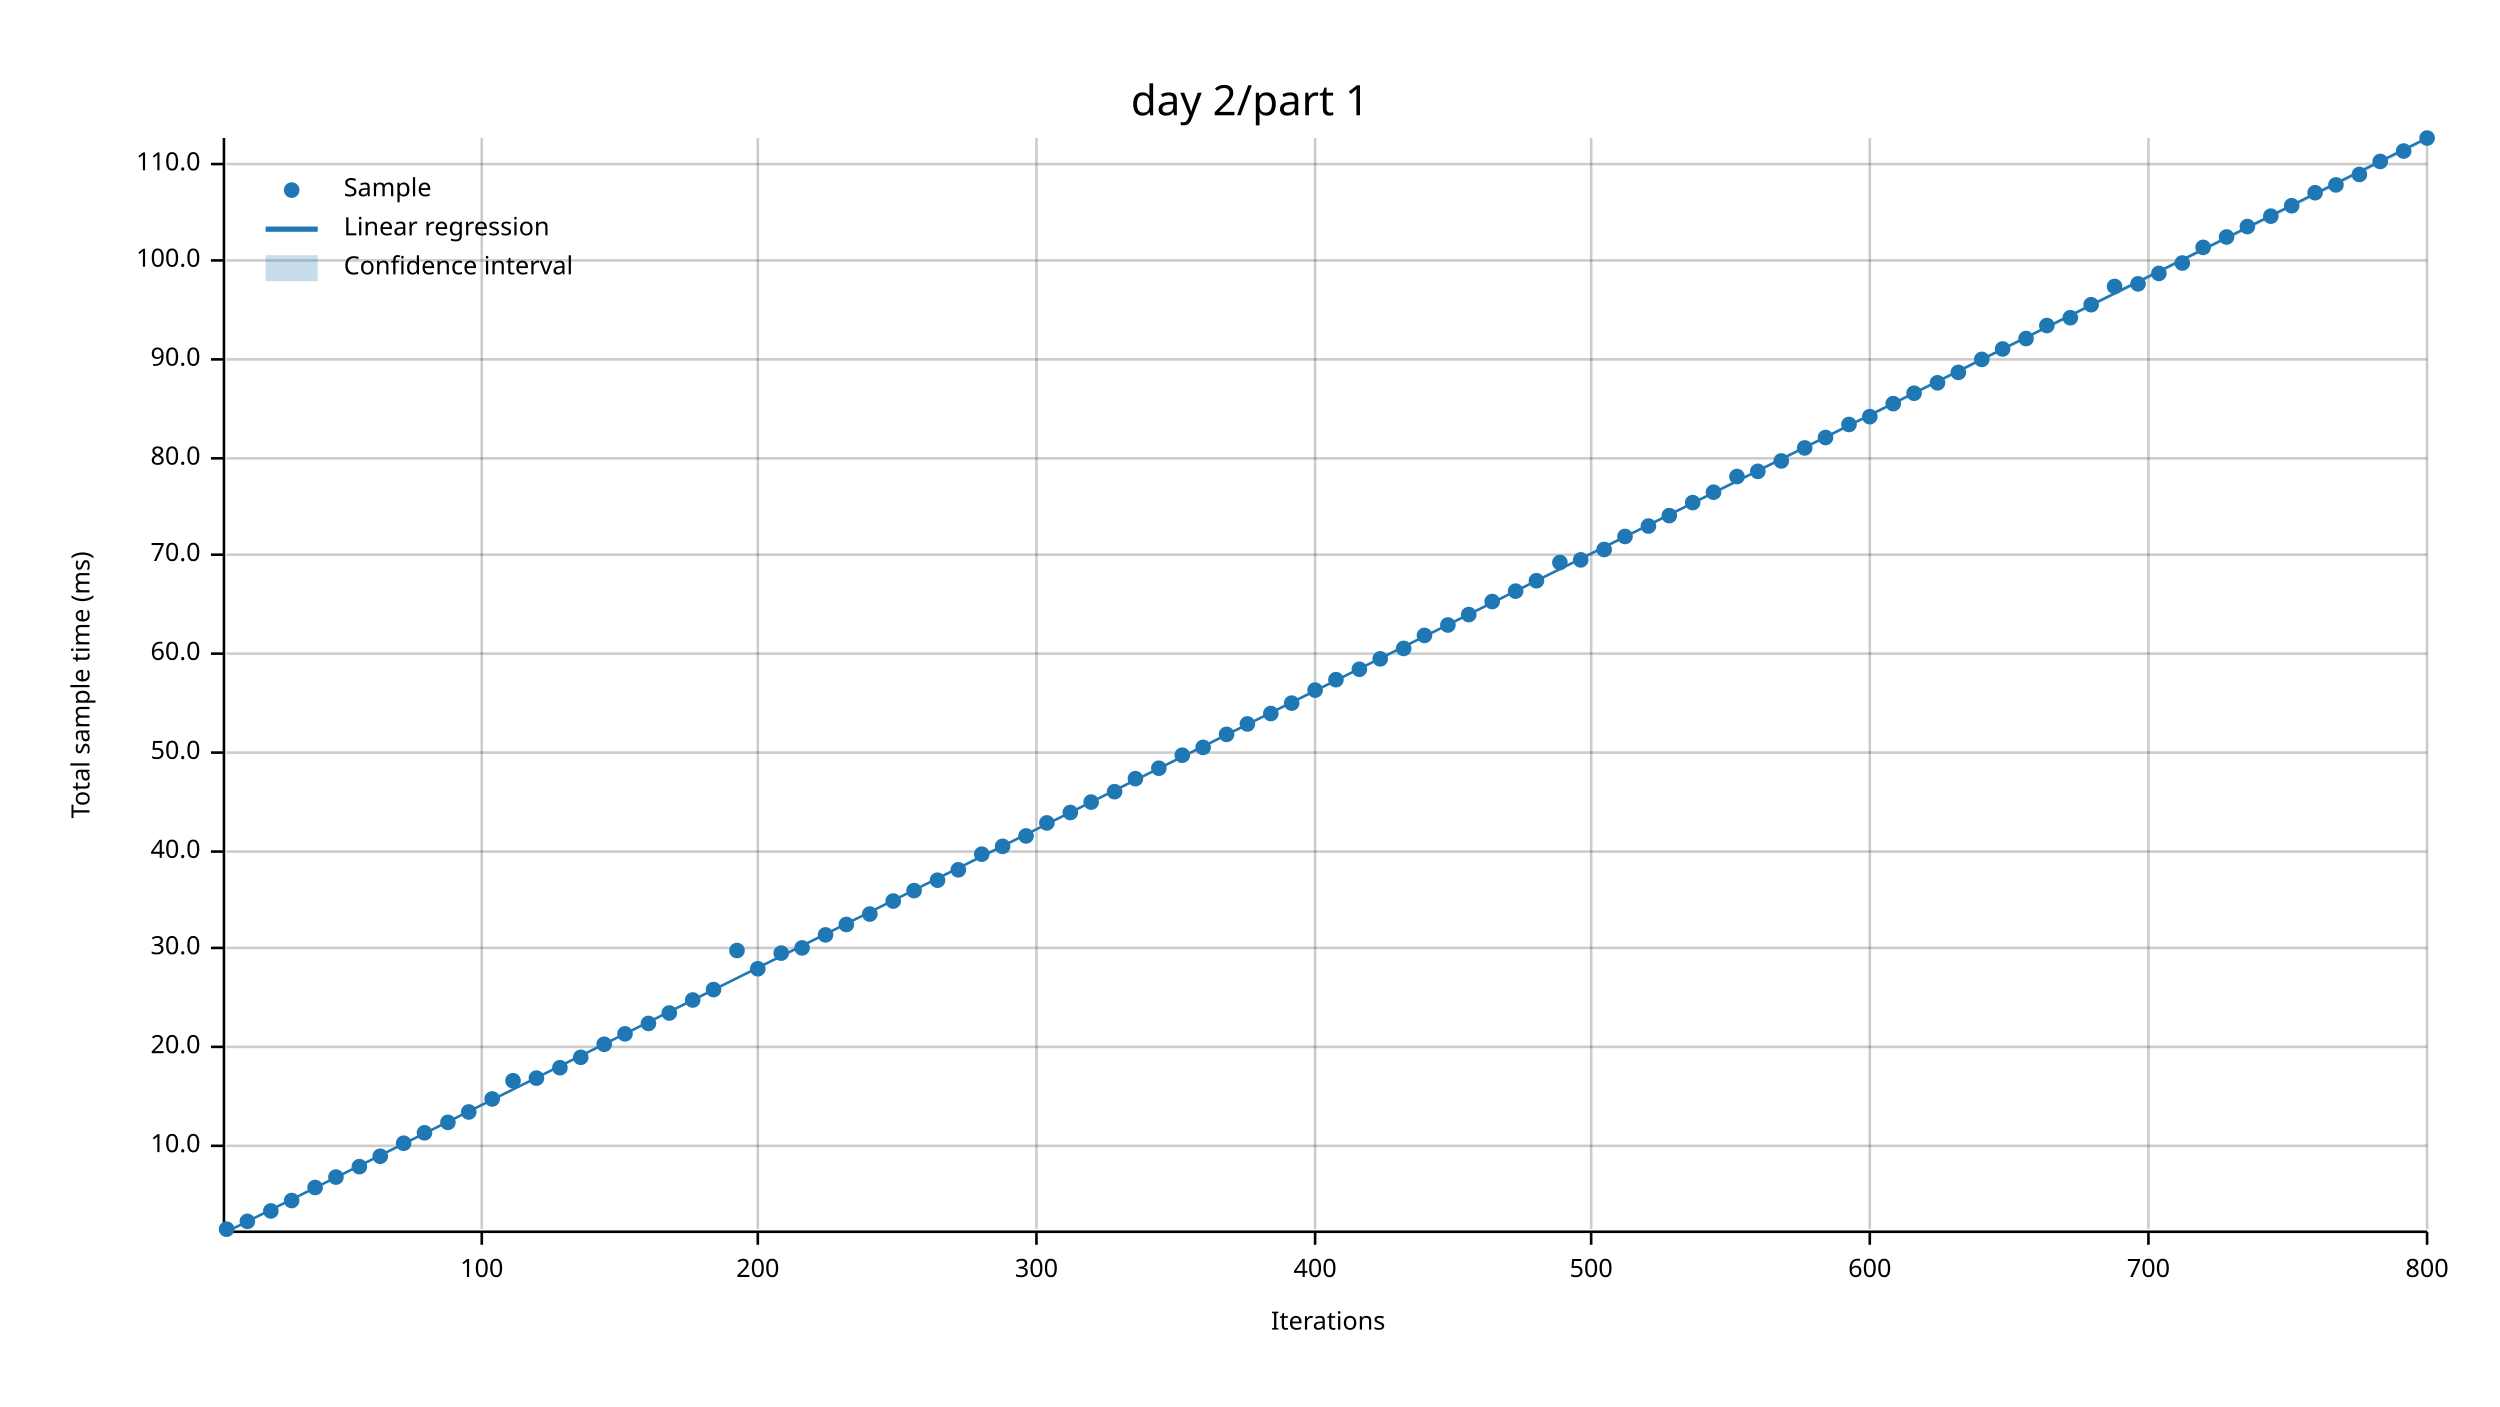
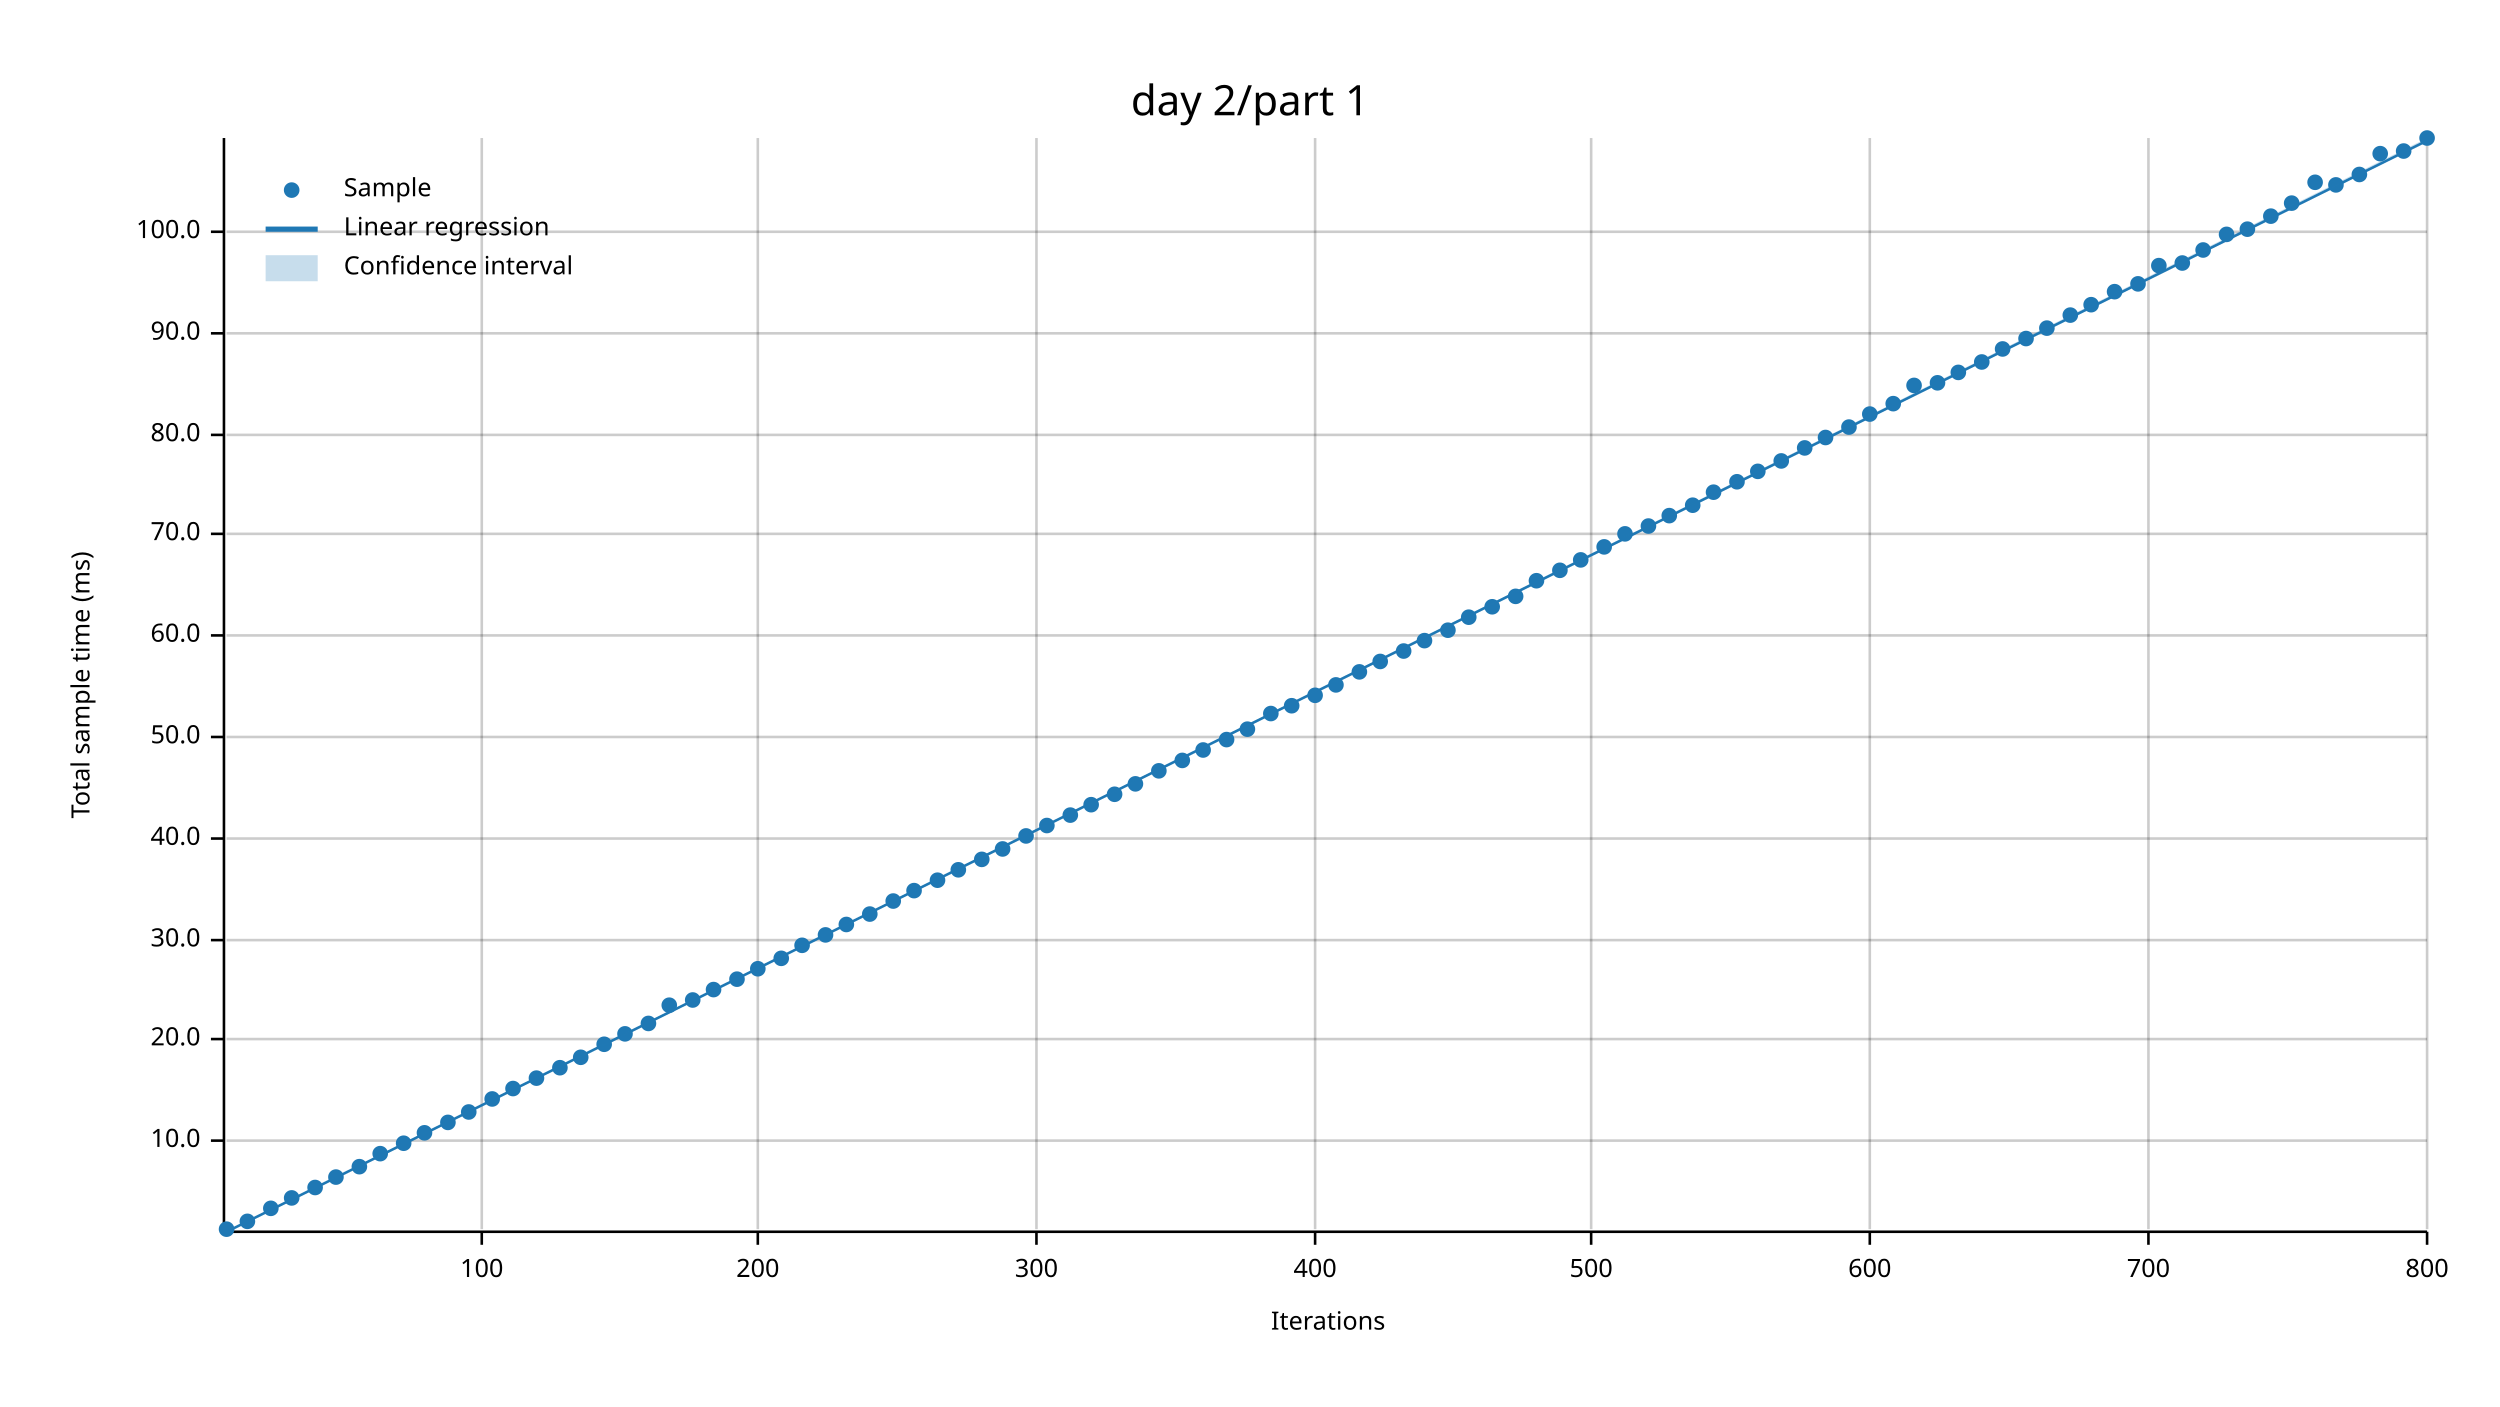
<svg xmlns="http://www.w3.org/2000/svg" width="960" height="540" viewBox="0 0 960 540">
  <text x="480" y="32" dy="0.76em" text-anchor="middle" font-family="sans-serif" font-size="16.129" opacity="1" fill="#000000">
day 2/part 1
</text>
  <text x="27" y="263" dy="0.76em" text-anchor="middle" font-family="sans-serif" font-size="9.677" opacity="1" fill="#000000" transform="rotate(270, 27, 263)">
Total sample time (ms)
</text>
  <text x="510" y="513" dy="-0.5ex" text-anchor="middle" font-family="sans-serif" font-size="9.677" opacity="1" fill="#000000">
Iterations
</text>
  <line opacity="0.2" stroke="#000000" stroke-width="1" x1="185" y1="472" x2="185" y2="53" />
  <line opacity="0.2" stroke="#000000" stroke-width="1" x1="291" y1="472" x2="291" y2="53" />
  <line opacity="0.2" stroke="#000000" stroke-width="1" x1="398" y1="472" x2="398" y2="53" />
  <line opacity="0.2" stroke="#000000" stroke-width="1" x1="505" y1="472" x2="505" y2="53" />
  <line opacity="0.2" stroke="#000000" stroke-width="1" x1="611" y1="472" x2="611" y2="53" />
  <line opacity="0.2" stroke="#000000" stroke-width="1" x1="718" y1="472" x2="718" y2="53" />
  <line opacity="0.2" stroke="#000000" stroke-width="1" x1="825" y1="472" x2="825" y2="53" />
  <line opacity="0.2" stroke="#000000" stroke-width="1" x1="932" y1="472" x2="932" y2="53" />
-   <line opacity="0.2" stroke="#000000" stroke-width="1" x1="87" y1="440" x2="932" y2="440" />
-   <line opacity="0.2" stroke="#000000" stroke-width="1" x1="87" y1="402" x2="932" y2="402" />
-   <line opacity="0.2" stroke="#000000" stroke-width="1" x1="87" y1="364" x2="932" y2="364" />
-   <line opacity="0.2" stroke="#000000" stroke-width="1" x1="87" y1="327" x2="932" y2="327" />
-   <line opacity="0.2" stroke="#000000" stroke-width="1" x1="87" y1="289" x2="932" y2="289" />
-   <line opacity="0.2" stroke="#000000" stroke-width="1" x1="87" y1="251" x2="932" y2="251" />
-   <line opacity="0.2" stroke="#000000" stroke-width="1" x1="87" y1="213" x2="932" y2="213" />
-   <line opacity="0.2" stroke="#000000" stroke-width="1" x1="87" y1="176" x2="932" y2="176" />
-   <line opacity="0.2" stroke="#000000" stroke-width="1" x1="87" y1="138" x2="932" y2="138" />
-   <line opacity="0.2" stroke="#000000" stroke-width="1" x1="87" y1="100" x2="932" y2="100" />
-   <line opacity="0.2" stroke="#000000" stroke-width="1" x1="87" y1="63" x2="932" y2="63" />
+   <line opacity="0.2" stroke="#000000" stroke-width="1" x1="87" y1="438" x2="932" y2="438" />
+   <line opacity="0.2" stroke="#000000" stroke-width="1" x1="87" y1="399" x2="932" y2="399" />
+   <line opacity="0.2" stroke="#000000" stroke-width="1" x1="87" y1="361" x2="932" y2="361" />
+   <line opacity="0.2" stroke="#000000" stroke-width="1" x1="87" y1="322" x2="932" y2="322" />
+   <line opacity="0.2" stroke="#000000" stroke-width="1" x1="87" y1="283" x2="932" y2="283" />
+   <line opacity="0.2" stroke="#000000" stroke-width="1" x1="87" y1="244" x2="932" y2="244" />
+   <line opacity="0.2" stroke="#000000" stroke-width="1" x1="87" y1="205" x2="932" y2="205" />
+   <line opacity="0.2" stroke="#000000" stroke-width="1" x1="87" y1="167" x2="932" y2="167" />
+   <line opacity="0.2" stroke="#000000" stroke-width="1" x1="87" y1="128" x2="932" y2="128" />
+   <line opacity="0.2" stroke="#000000" stroke-width="1" x1="87" y1="89" x2="932" y2="89" />
  <polyline fill="none" opacity="1" stroke="#000000" stroke-width="1" points="86,53 86,472 " />
-   <text x="77" y="440" dy="0.5ex" text-anchor="end" font-family="sans-serif" font-size="9.677" opacity="1" fill="#000000">
+   <text x="77" y="438" dy="0.5ex" text-anchor="end" font-family="sans-serif" font-size="9.677" opacity="1" fill="#000000">
10.0
</text>
-   <polyline fill="none" opacity="1" stroke="#000000" stroke-width="1" points="81,440 86,440 " />
-   <text x="77" y="402" dy="0.5ex" text-anchor="end" font-family="sans-serif" font-size="9.677" opacity="1" fill="#000000">
+   <polyline fill="none" opacity="1" stroke="#000000" stroke-width="1" points="81,438 86,438 " />
+   <text x="77" y="399" dy="0.5ex" text-anchor="end" font-family="sans-serif" font-size="9.677" opacity="1" fill="#000000">
20.0
</text>
-   <polyline fill="none" opacity="1" stroke="#000000" stroke-width="1" points="81,402 86,402 " />
-   <text x="77" y="364" dy="0.5ex" text-anchor="end" font-family="sans-serif" font-size="9.677" opacity="1" fill="#000000">
+   <polyline fill="none" opacity="1" stroke="#000000" stroke-width="1" points="81,399 86,399 " />
+   <text x="77" y="361" dy="0.5ex" text-anchor="end" font-family="sans-serif" font-size="9.677" opacity="1" fill="#000000">
30.0
</text>
-   <polyline fill="none" opacity="1" stroke="#000000" stroke-width="1" points="81,364 86,364 " />
-   <text x="77" y="327" dy="0.5ex" text-anchor="end" font-family="sans-serif" font-size="9.677" opacity="1" fill="#000000">
+   <polyline fill="none" opacity="1" stroke="#000000" stroke-width="1" points="81,361 86,361 " />
+   <text x="77" y="322" dy="0.5ex" text-anchor="end" font-family="sans-serif" font-size="9.677" opacity="1" fill="#000000">
40.0
</text>
-   <polyline fill="none" opacity="1" stroke="#000000" stroke-width="1" points="81,327 86,327 " />
-   <text x="77" y="289" dy="0.5ex" text-anchor="end" font-family="sans-serif" font-size="9.677" opacity="1" fill="#000000">
+   <polyline fill="none" opacity="1" stroke="#000000" stroke-width="1" points="81,322 86,322 " />
+   <text x="77" y="283" dy="0.5ex" text-anchor="end" font-family="sans-serif" font-size="9.677" opacity="1" fill="#000000">
50.0
</text>
-   <polyline fill="none" opacity="1" stroke="#000000" stroke-width="1" points="81,289 86,289 " />
-   <text x="77" y="251" dy="0.5ex" text-anchor="end" font-family="sans-serif" font-size="9.677" opacity="1" fill="#000000">
+   <polyline fill="none" opacity="1" stroke="#000000" stroke-width="1" points="81,283 86,283 " />
+   <text x="77" y="244" dy="0.5ex" text-anchor="end" font-family="sans-serif" font-size="9.677" opacity="1" fill="#000000">
60.0
</text>
-   <polyline fill="none" opacity="1" stroke="#000000" stroke-width="1" points="81,251 86,251 " />
-   <text x="77" y="213" dy="0.5ex" text-anchor="end" font-family="sans-serif" font-size="9.677" opacity="1" fill="#000000">
+   <polyline fill="none" opacity="1" stroke="#000000" stroke-width="1" points="81,244 86,244 " />
+   <text x="77" y="205" dy="0.5ex" text-anchor="end" font-family="sans-serif" font-size="9.677" opacity="1" fill="#000000">
70.0
</text>
-   <polyline fill="none" opacity="1" stroke="#000000" stroke-width="1" points="81,213 86,213 " />
-   <text x="77" y="176" dy="0.5ex" text-anchor="end" font-family="sans-serif" font-size="9.677" opacity="1" fill="#000000">
+   <polyline fill="none" opacity="1" stroke="#000000" stroke-width="1" points="81,205 86,205 " />
+   <text x="77" y="167" dy="0.5ex" text-anchor="end" font-family="sans-serif" font-size="9.677" opacity="1" fill="#000000">
80.0
</text>
-   <polyline fill="none" opacity="1" stroke="#000000" stroke-width="1" points="81,176 86,176 " />
-   <text x="77" y="138" dy="0.5ex" text-anchor="end" font-family="sans-serif" font-size="9.677" opacity="1" fill="#000000">
+   <polyline fill="none" opacity="1" stroke="#000000" stroke-width="1" points="81,167 86,167 " />
+   <text x="77" y="128" dy="0.5ex" text-anchor="end" font-family="sans-serif" font-size="9.677" opacity="1" fill="#000000">
90.0
</text>
-   <polyline fill="none" opacity="1" stroke="#000000" stroke-width="1" points="81,138 86,138 " />
-   <text x="77" y="100" dy="0.5ex" text-anchor="end" font-family="sans-serif" font-size="9.677" opacity="1" fill="#000000">
+   <polyline fill="none" opacity="1" stroke="#000000" stroke-width="1" points="81,128 86,128 " />
+   <text x="77" y="89" dy="0.5ex" text-anchor="end" font-family="sans-serif" font-size="9.677" opacity="1" fill="#000000">
100.0
</text>
-   <polyline fill="none" opacity="1" stroke="#000000" stroke-width="1" points="81,100 86,100 " />
-   <text x="77" y="63" dy="0.5ex" text-anchor="end" font-family="sans-serif" font-size="9.677" opacity="1" fill="#000000">
- 110.0
- </text>
-   <polyline fill="none" opacity="1" stroke="#000000" stroke-width="1" points="81,63 86,63 " />
+   <polyline fill="none" opacity="1" stroke="#000000" stroke-width="1" points="81,89 86,89 " />
  <polyline fill="none" opacity="1" stroke="#000000" stroke-width="1" points="87,473 932,473 " />
  <text x="185" y="483" dy="0.76em" text-anchor="middle" font-family="sans-serif" font-size="9.677" opacity="1" fill="#000000">
100
</text>
  <polyline fill="none" opacity="1" stroke="#000000" stroke-width="1" points="185,473 185,478 " />
  <text x="291" y="483" dy="0.76em" text-anchor="middle" font-family="sans-serif" font-size="9.677" opacity="1" fill="#000000">
200
</text>
  <polyline fill="none" opacity="1" stroke="#000000" stroke-width="1" points="291,473 291,478 " />
  <text x="398" y="483" dy="0.76em" text-anchor="middle" font-family="sans-serif" font-size="9.677" opacity="1" fill="#000000">
300
</text>
  <polyline fill="none" opacity="1" stroke="#000000" stroke-width="1" points="398,473 398,478 " />
  <text x="505" y="483" dy="0.76em" text-anchor="middle" font-family="sans-serif" font-size="9.677" opacity="1" fill="#000000">
400
</text>
  <polyline fill="none" opacity="1" stroke="#000000" stroke-width="1" points="505,473 505,478 " />
  <text x="611" y="483" dy="0.76em" text-anchor="middle" font-family="sans-serif" font-size="9.677" opacity="1" fill="#000000">
500
</text>
  <polyline fill="none" opacity="1" stroke="#000000" stroke-width="1" points="611,473 611,478 " />
  <text x="718" y="483" dy="0.76em" text-anchor="middle" font-family="sans-serif" font-size="9.677" opacity="1" fill="#000000">
600
</text>
  <polyline fill="none" opacity="1" stroke="#000000" stroke-width="1" points="718,473 718,478 " />
  <text x="825" y="483" dy="0.76em" text-anchor="middle" font-family="sans-serif" font-size="9.677" opacity="1" fill="#000000">
700
</text>
  <polyline fill="none" opacity="1" stroke="#000000" stroke-width="1" points="825,473 825,478 " />
  <text x="932" y="483" dy="0.76em" text-anchor="middle" font-family="sans-serif" font-size="9.677" opacity="1" fill="#000000">
800
</text>
  <polyline fill="none" opacity="1" stroke="#000000" stroke-width="1" points="932,473 932,478 " />
  <circle cx="87" cy="472" r="3" opacity="1" fill="#1F78B4" stroke="none" stroke-width="1" />
  <circle cx="95" cy="469" r="3" opacity="1" fill="#1F78B4" stroke="none" stroke-width="1" />
-   <circle cx="104" cy="465" r="3" opacity="1" fill="#1F78B4" stroke="none" stroke-width="1" />
-   <circle cx="112" cy="461" r="3" opacity="1" fill="#1F78B4" stroke="none" stroke-width="1" />
+   <circle cx="104" cy="464" r="3" opacity="1" fill="#1F78B4" stroke="none" stroke-width="1" />
+   <circle cx="112" cy="460" r="3" opacity="1" fill="#1F78B4" stroke="none" stroke-width="1" />
  <circle cx="121" cy="456" r="3" opacity="1" fill="#1F78B4" stroke="none" stroke-width="1" />
  <circle cx="129" cy="452" r="3" opacity="1" fill="#1F78B4" stroke="none" stroke-width="1" />
  <circle cx="138" cy="448" r="3" opacity="1" fill="#1F78B4" stroke="none" stroke-width="1" />
-   <circle cx="146" cy="444" r="3" opacity="1" fill="#1F78B4" stroke="none" stroke-width="1" />
+   <circle cx="146" cy="443" r="3" opacity="1" fill="#1F78B4" stroke="none" stroke-width="1" />
  <circle cx="155" cy="439" r="3" opacity="1" fill="#1F78B4" stroke="none" stroke-width="1" />
  <circle cx="163" cy="435" r="3" opacity="1" fill="#1F78B4" stroke="none" stroke-width="1" />
  <circle cx="172" cy="431" r="3" opacity="1" fill="#1F78B4" stroke="none" stroke-width="1" />
  <circle cx="180" cy="427" r="3" opacity="1" fill="#1F78B4" stroke="none" stroke-width="1" />
  <circle cx="189" cy="422" r="3" opacity="1" fill="#1F78B4" stroke="none" stroke-width="1" />
-   <circle cx="197" cy="415" r="3" opacity="1" fill="#1F78B4" stroke="none" stroke-width="1" />
+   <circle cx="197" cy="418" r="3" opacity="1" fill="#1F78B4" stroke="none" stroke-width="1" />
  <circle cx="206" cy="414" r="3" opacity="1" fill="#1F78B4" stroke="none" stroke-width="1" />
  <circle cx="215" cy="410" r="3" opacity="1" fill="#1F78B4" stroke="none" stroke-width="1" />
  <circle cx="223" cy="406" r="3" opacity="1" fill="#1F78B4" stroke="none" stroke-width="1" />
  <circle cx="232" cy="401" r="3" opacity="1" fill="#1F78B4" stroke="none" stroke-width="1" />
  <circle cx="240" cy="397" r="3" opacity="1" fill="#1F78B4" stroke="none" stroke-width="1" />
  <circle cx="249" cy="393" r="3" opacity="1" fill="#1F78B4" stroke="none" stroke-width="1" />
-   <circle cx="257" cy="389" r="3" opacity="1" fill="#1F78B4" stroke="none" stroke-width="1" />
+   <circle cx="257" cy="386" r="3" opacity="1" fill="#1F78B4" stroke="none" stroke-width="1" />
  <circle cx="266" cy="384" r="3" opacity="1" fill="#1F78B4" stroke="none" stroke-width="1" />
  <circle cx="274" cy="380" r="3" opacity="1" fill="#1F78B4" stroke="none" stroke-width="1" />
-   <circle cx="283" cy="365" r="3" opacity="1" fill="#1F78B4" stroke="none" stroke-width="1" />
+   <circle cx="283" cy="376" r="3" opacity="1" fill="#1F78B4" stroke="none" stroke-width="1" />
  <circle cx="291" cy="372" r="3" opacity="1" fill="#1F78B4" stroke="none" stroke-width="1" />
-   <circle cx="300" cy="366" r="3" opacity="1" fill="#1F78B4" stroke="none" stroke-width="1" />
-   <circle cx="308" cy="364" r="3" opacity="1" fill="#1F78B4" stroke="none" stroke-width="1" />
+   <circle cx="300" cy="368" r="3" opacity="1" fill="#1F78B4" stroke="none" stroke-width="1" />
+   <circle cx="308" cy="363" r="3" opacity="1" fill="#1F78B4" stroke="none" stroke-width="1" />
  <circle cx="317" cy="359" r="3" opacity="1" fill="#1F78B4" stroke="none" stroke-width="1" />
  <circle cx="325" cy="355" r="3" opacity="1" fill="#1F78B4" stroke="none" stroke-width="1" />
  <circle cx="334" cy="351" r="3" opacity="1" fill="#1F78B4" stroke="none" stroke-width="1" />
  <circle cx="343" cy="346" r="3" opacity="1" fill="#1F78B4" stroke="none" stroke-width="1" />
  <circle cx="351" cy="342" r="3" opacity="1" fill="#1F78B4" stroke="none" stroke-width="1" />
  <circle cx="360" cy="338" r="3" opacity="1" fill="#1F78B4" stroke="none" stroke-width="1" />
  <circle cx="368" cy="334" r="3" opacity="1" fill="#1F78B4" stroke="none" stroke-width="1" />
-   <circle cx="377" cy="328" r="3" opacity="1" fill="#1F78B4" stroke="none" stroke-width="1" />
-   <circle cx="385" cy="325" r="3" opacity="1" fill="#1F78B4" stroke="none" stroke-width="1" />
+   <circle cx="377" cy="330" r="3" opacity="1" fill="#1F78B4" stroke="none" stroke-width="1" />
+   <circle cx="385" cy="326" r="3" opacity="1" fill="#1F78B4" stroke="none" stroke-width="1" />
  <circle cx="394" cy="321" r="3" opacity="1" fill="#1F78B4" stroke="none" stroke-width="1" />
-   <circle cx="402" cy="316" r="3" opacity="1" fill="#1F78B4" stroke="none" stroke-width="1" />
-   <circle cx="411" cy="312" r="3" opacity="1" fill="#1F78B4" stroke="none" stroke-width="1" />
-   <circle cx="419" cy="308" r="3" opacity="1" fill="#1F78B4" stroke="none" stroke-width="1" />
-   <circle cx="428" cy="304" r="3" opacity="1" fill="#1F78B4" stroke="none" stroke-width="1" />
-   <circle cx="436" cy="299" r="3" opacity="1" fill="#1F78B4" stroke="none" stroke-width="1" />
-   <circle cx="445" cy="295" r="3" opacity="1" fill="#1F78B4" stroke="none" stroke-width="1" />
-   <circle cx="454" cy="290" r="3" opacity="1" fill="#1F78B4" stroke="none" stroke-width="1" />
-   <circle cx="462" cy="287" r="3" opacity="1" fill="#1F78B4" stroke="none" stroke-width="1" />
-   <circle cx="471" cy="282" r="3" opacity="1" fill="#1F78B4" stroke="none" stroke-width="1" />
-   <circle cx="479" cy="278" r="3" opacity="1" fill="#1F78B4" stroke="none" stroke-width="1" />
+   <circle cx="402" cy="317" r="3" opacity="1" fill="#1F78B4" stroke="none" stroke-width="1" />
+   <circle cx="411" cy="313" r="3" opacity="1" fill="#1F78B4" stroke="none" stroke-width="1" />
+   <circle cx="419" cy="309" r="3" opacity="1" fill="#1F78B4" stroke="none" stroke-width="1" />
+   <circle cx="428" cy="305" r="3" opacity="1" fill="#1F78B4" stroke="none" stroke-width="1" />
+   <circle cx="436" cy="301" r="3" opacity="1" fill="#1F78B4" stroke="none" stroke-width="1" />
+   <circle cx="445" cy="296" r="3" opacity="1" fill="#1F78B4" stroke="none" stroke-width="1" />
+   <circle cx="454" cy="292" r="3" opacity="1" fill="#1F78B4" stroke="none" stroke-width="1" />
+   <circle cx="462" cy="288" r="3" opacity="1" fill="#1F78B4" stroke="none" stroke-width="1" />
+   <circle cx="471" cy="284" r="3" opacity="1" fill="#1F78B4" stroke="none" stroke-width="1" />
+   <circle cx="479" cy="280" r="3" opacity="1" fill="#1F78B4" stroke="none" stroke-width="1" />
  <circle cx="488" cy="274" r="3" opacity="1" fill="#1F78B4" stroke="none" stroke-width="1" />
-   <circle cx="496" cy="270" r="3" opacity="1" fill="#1F78B4" stroke="none" stroke-width="1" />
-   <circle cx="505" cy="265" r="3" opacity="1" fill="#1F78B4" stroke="none" stroke-width="1" />
-   <circle cx="513" cy="261" r="3" opacity="1" fill="#1F78B4" stroke="none" stroke-width="1" />
-   <circle cx="522" cy="257" r="3" opacity="1" fill="#1F78B4" stroke="none" stroke-width="1" />
-   <circle cx="530" cy="253" r="3" opacity="1" fill="#1F78B4" stroke="none" stroke-width="1" />
-   <circle cx="539" cy="249" r="3" opacity="1" fill="#1F78B4" stroke="none" stroke-width="1" />
-   <circle cx="547" cy="244" r="3" opacity="1" fill="#1F78B4" stroke="none" stroke-width="1" />
-   <circle cx="556" cy="240" r="3" opacity="1" fill="#1F78B4" stroke="none" stroke-width="1" />
-   <circle cx="564" cy="236" r="3" opacity="1" fill="#1F78B4" stroke="none" stroke-width="1" />
-   <circle cx="573" cy="231" r="3" opacity="1" fill="#1F78B4" stroke="none" stroke-width="1" />
-   <circle cx="582" cy="227" r="3" opacity="1" fill="#1F78B4" stroke="none" stroke-width="1" />
+   <circle cx="496" cy="271" r="3" opacity="1" fill="#1F78B4" stroke="none" stroke-width="1" />
+   <circle cx="505" cy="267" r="3" opacity="1" fill="#1F78B4" stroke="none" stroke-width="1" />
+   <circle cx="513" cy="263" r="3" opacity="1" fill="#1F78B4" stroke="none" stroke-width="1" />
+   <circle cx="522" cy="258" r="3" opacity="1" fill="#1F78B4" stroke="none" stroke-width="1" />
+   <circle cx="530" cy="254" r="3" opacity="1" fill="#1F78B4" stroke="none" stroke-width="1" />
+   <circle cx="539" cy="250" r="3" opacity="1" fill="#1F78B4" stroke="none" stroke-width="1" />
+   <circle cx="547" cy="246" r="3" opacity="1" fill="#1F78B4" stroke="none" stroke-width="1" />
+   <circle cx="556" cy="242" r="3" opacity="1" fill="#1F78B4" stroke="none" stroke-width="1" />
+   <circle cx="564" cy="237" r="3" opacity="1" fill="#1F78B4" stroke="none" stroke-width="1" />
+   <circle cx="573" cy="233" r="3" opacity="1" fill="#1F78B4" stroke="none" stroke-width="1" />
+   <circle cx="582" cy="229" r="3" opacity="1" fill="#1F78B4" stroke="none" stroke-width="1" />
  <circle cx="590" cy="223" r="3" opacity="1" fill="#1F78B4" stroke="none" stroke-width="1" />
-   <circle cx="599" cy="216" r="3" opacity="1" fill="#1F78B4" stroke="none" stroke-width="1" />
+   <circle cx="599" cy="219" r="3" opacity="1" fill="#1F78B4" stroke="none" stroke-width="1" />
  <circle cx="607" cy="215" r="3" opacity="1" fill="#1F78B4" stroke="none" stroke-width="1" />
-   <circle cx="616" cy="211" r="3" opacity="1" fill="#1F78B4" stroke="none" stroke-width="1" />
-   <circle cx="624" cy="206" r="3" opacity="1" fill="#1F78B4" stroke="none" stroke-width="1" />
+   <circle cx="616" cy="210" r="3" opacity="1" fill="#1F78B4" stroke="none" stroke-width="1" />
+   <circle cx="624" cy="205" r="3" opacity="1" fill="#1F78B4" stroke="none" stroke-width="1" />
  <circle cx="633" cy="202" r="3" opacity="1" fill="#1F78B4" stroke="none" stroke-width="1" />
  <circle cx="641" cy="198" r="3" opacity="1" fill="#1F78B4" stroke="none" stroke-width="1" />
-   <circle cx="650" cy="193" r="3" opacity="1" fill="#1F78B4" stroke="none" stroke-width="1" />
+   <circle cx="650" cy="194" r="3" opacity="1" fill="#1F78B4" stroke="none" stroke-width="1" />
  <circle cx="658" cy="189" r="3" opacity="1" fill="#1F78B4" stroke="none" stroke-width="1" />
-   <circle cx="667" cy="183" r="3" opacity="1" fill="#1F78B4" stroke="none" stroke-width="1" />
+   <circle cx="667" cy="185" r="3" opacity="1" fill="#1F78B4" stroke="none" stroke-width="1" />
  <circle cx="675" cy="181" r="3" opacity="1" fill="#1F78B4" stroke="none" stroke-width="1" />
  <circle cx="684" cy="177" r="3" opacity="1" fill="#1F78B4" stroke="none" stroke-width="1" />
  <circle cx="693" cy="172" r="3" opacity="1" fill="#1F78B4" stroke="none" stroke-width="1" />
  <circle cx="701" cy="168" r="3" opacity="1" fill="#1F78B4" stroke="none" stroke-width="1" />
-   <circle cx="710" cy="163" r="3" opacity="1" fill="#1F78B4" stroke="none" stroke-width="1" />
-   <circle cx="718" cy="160" r="3" opacity="1" fill="#1F78B4" stroke="none" stroke-width="1" />
+   <circle cx="710" cy="164" r="3" opacity="1" fill="#1F78B4" stroke="none" stroke-width="1" />
+   <circle cx="718" cy="159" r="3" opacity="1" fill="#1F78B4" stroke="none" stroke-width="1" />
  <circle cx="727" cy="155" r="3" opacity="1" fill="#1F78B4" stroke="none" stroke-width="1" />
-   <circle cx="735" cy="151" r="3" opacity="1" fill="#1F78B4" stroke="none" stroke-width="1" />
+   <circle cx="735" cy="148" r="3" opacity="1" fill="#1F78B4" stroke="none" stroke-width="1" />
  <circle cx="744" cy="147" r="3" opacity="1" fill="#1F78B4" stroke="none" stroke-width="1" />
  <circle cx="752" cy="143" r="3" opacity="1" fill="#1F78B4" stroke="none" stroke-width="1" />
-   <circle cx="761" cy="138" r="3" opacity="1" fill="#1F78B4" stroke="none" stroke-width="1" />
+   <circle cx="761" cy="139" r="3" opacity="1" fill="#1F78B4" stroke="none" stroke-width="1" />
  <circle cx="769" cy="134" r="3" opacity="1" fill="#1F78B4" stroke="none" stroke-width="1" />
  <circle cx="778" cy="130" r="3" opacity="1" fill="#1F78B4" stroke="none" stroke-width="1" />
-   <circle cx="786" cy="125" r="3" opacity="1" fill="#1F78B4" stroke="none" stroke-width="1" />
-   <circle cx="795" cy="122" r="3" opacity="1" fill="#1F78B4" stroke="none" stroke-width="1" />
+   <circle cx="786" cy="126" r="3" opacity="1" fill="#1F78B4" stroke="none" stroke-width="1" />
+   <circle cx="795" cy="121" r="3" opacity="1" fill="#1F78B4" stroke="none" stroke-width="1" />
  <circle cx="803" cy="117" r="3" opacity="1" fill="#1F78B4" stroke="none" stroke-width="1" />
-   <circle cx="812" cy="110" r="3" opacity="1" fill="#1F78B4" stroke="none" stroke-width="1" />
+   <circle cx="812" cy="112" r="3" opacity="1" fill="#1F78B4" stroke="none" stroke-width="1" />
  <circle cx="821" cy="109" r="3" opacity="1" fill="#1F78B4" stroke="none" stroke-width="1" />
-   <circle cx="829" cy="105" r="3" opacity="1" fill="#1F78B4" stroke="none" stroke-width="1" />
+   <circle cx="829" cy="102" r="3" opacity="1" fill="#1F78B4" stroke="none" stroke-width="1" />
  <circle cx="838" cy="101" r="3" opacity="1" fill="#1F78B4" stroke="none" stroke-width="1" />
-   <circle cx="846" cy="95" r="3" opacity="1" fill="#1F78B4" stroke="none" stroke-width="1" />
-   <circle cx="855" cy="91" r="3" opacity="1" fill="#1F78B4" stroke="none" stroke-width="1" />
-   <circle cx="863" cy="87" r="3" opacity="1" fill="#1F78B4" stroke="none" stroke-width="1" />
+   <circle cx="846" cy="96" r="3" opacity="1" fill="#1F78B4" stroke="none" stroke-width="1" />
+   <circle cx="855" cy="90" r="3" opacity="1" fill="#1F78B4" stroke="none" stroke-width="1" />
+   <circle cx="863" cy="88" r="3" opacity="1" fill="#1F78B4" stroke="none" stroke-width="1" />
  <circle cx="872" cy="83" r="3" opacity="1" fill="#1F78B4" stroke="none" stroke-width="1" />
-   <circle cx="880" cy="79" r="3" opacity="1" fill="#1F78B4" stroke="none" stroke-width="1" />
-   <circle cx="889" cy="74" r="3" opacity="1" fill="#1F78B4" stroke="none" stroke-width="1" />
+   <circle cx="880" cy="78" r="3" opacity="1" fill="#1F78B4" stroke="none" stroke-width="1" />
+   <circle cx="889" cy="70" r="3" opacity="1" fill="#1F78B4" stroke="none" stroke-width="1" />
  <circle cx="897" cy="71" r="3" opacity="1" fill="#1F78B4" stroke="none" stroke-width="1" />
  <circle cx="906" cy="67" r="3" opacity="1" fill="#1F78B4" stroke="none" stroke-width="1" />
-   <circle cx="914" cy="62" r="3" opacity="1" fill="#1F78B4" stroke="none" stroke-width="1" />
+   <circle cx="914" cy="59" r="3" opacity="1" fill="#1F78B4" stroke="none" stroke-width="1" />
  <circle cx="923" cy="58" r="3" opacity="1" fill="#1F78B4" stroke="none" stroke-width="1" />
  <circle cx="932" cy="53" r="3" opacity="1" fill="#1F78B4" stroke="none" stroke-width="1" />
-   <polyline fill="none" opacity="1" stroke="#1F78B4" stroke-width="1" points="87,473 932,53 " />
+   <polyline fill="none" opacity="1" stroke="#1F78B4" stroke-width="1" points="87,473 932,54 " />
  <polygon opacity="0.25" fill="#1F78B4" points="87,473 932,54 932,53 " />
  <text x="132" y="68" dy="0.76em" text-anchor="start" font-family="sans-serif" font-size="9.677" opacity="1" fill="#000000">
Sample
</text>
  <text x="132" y="83" dy="0.76em" text-anchor="start" font-family="sans-serif" font-size="9.677" opacity="1" fill="#000000">
Linear regression
</text>
  <text x="132" y="98" dy="0.76em" text-anchor="start" font-family="sans-serif" font-size="9.677" opacity="1" fill="#000000">
Confidence interval
</text>
  <circle cx="112" cy="73" r="3" opacity="1" fill="#1F78B4" stroke="none" stroke-width="1" />
  <polyline fill="none" opacity="1" stroke="#1F78B4" stroke-width="2" points="102,88 122,88 " />
  <rect x="102" y="98" width="20" height="10" opacity="0.25" fill="#1F78B4" stroke="none" />
</svg>
